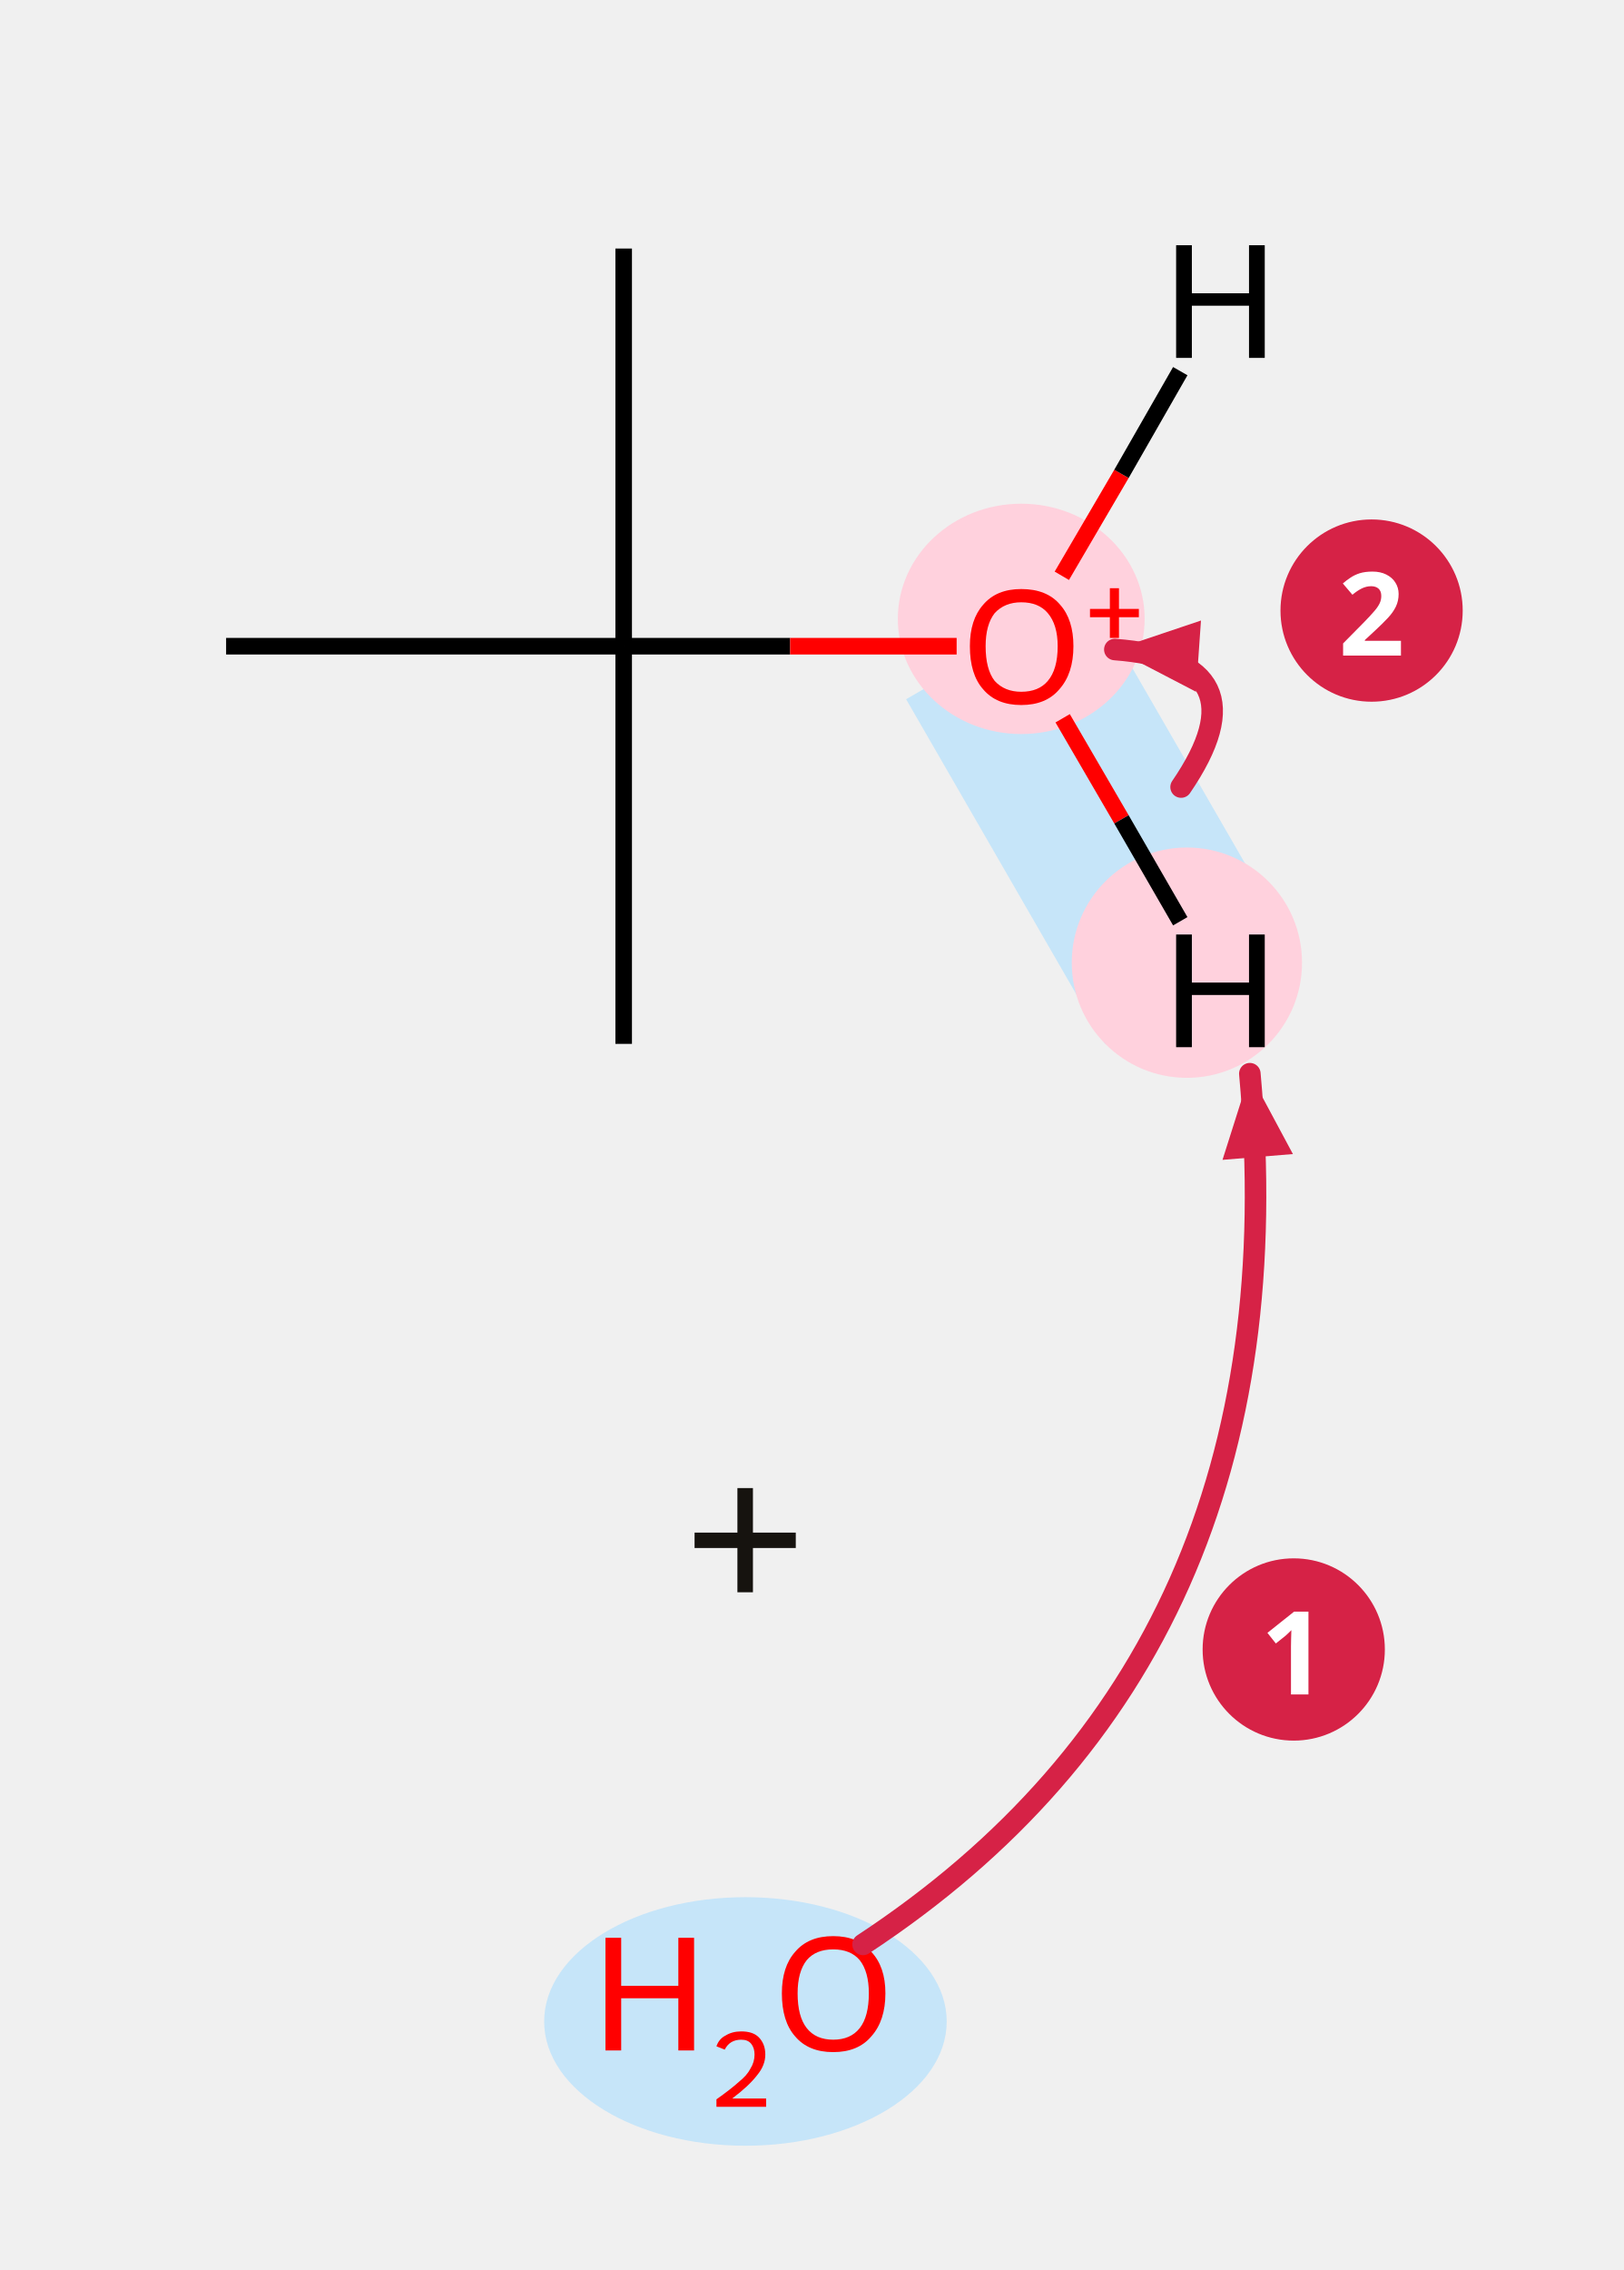
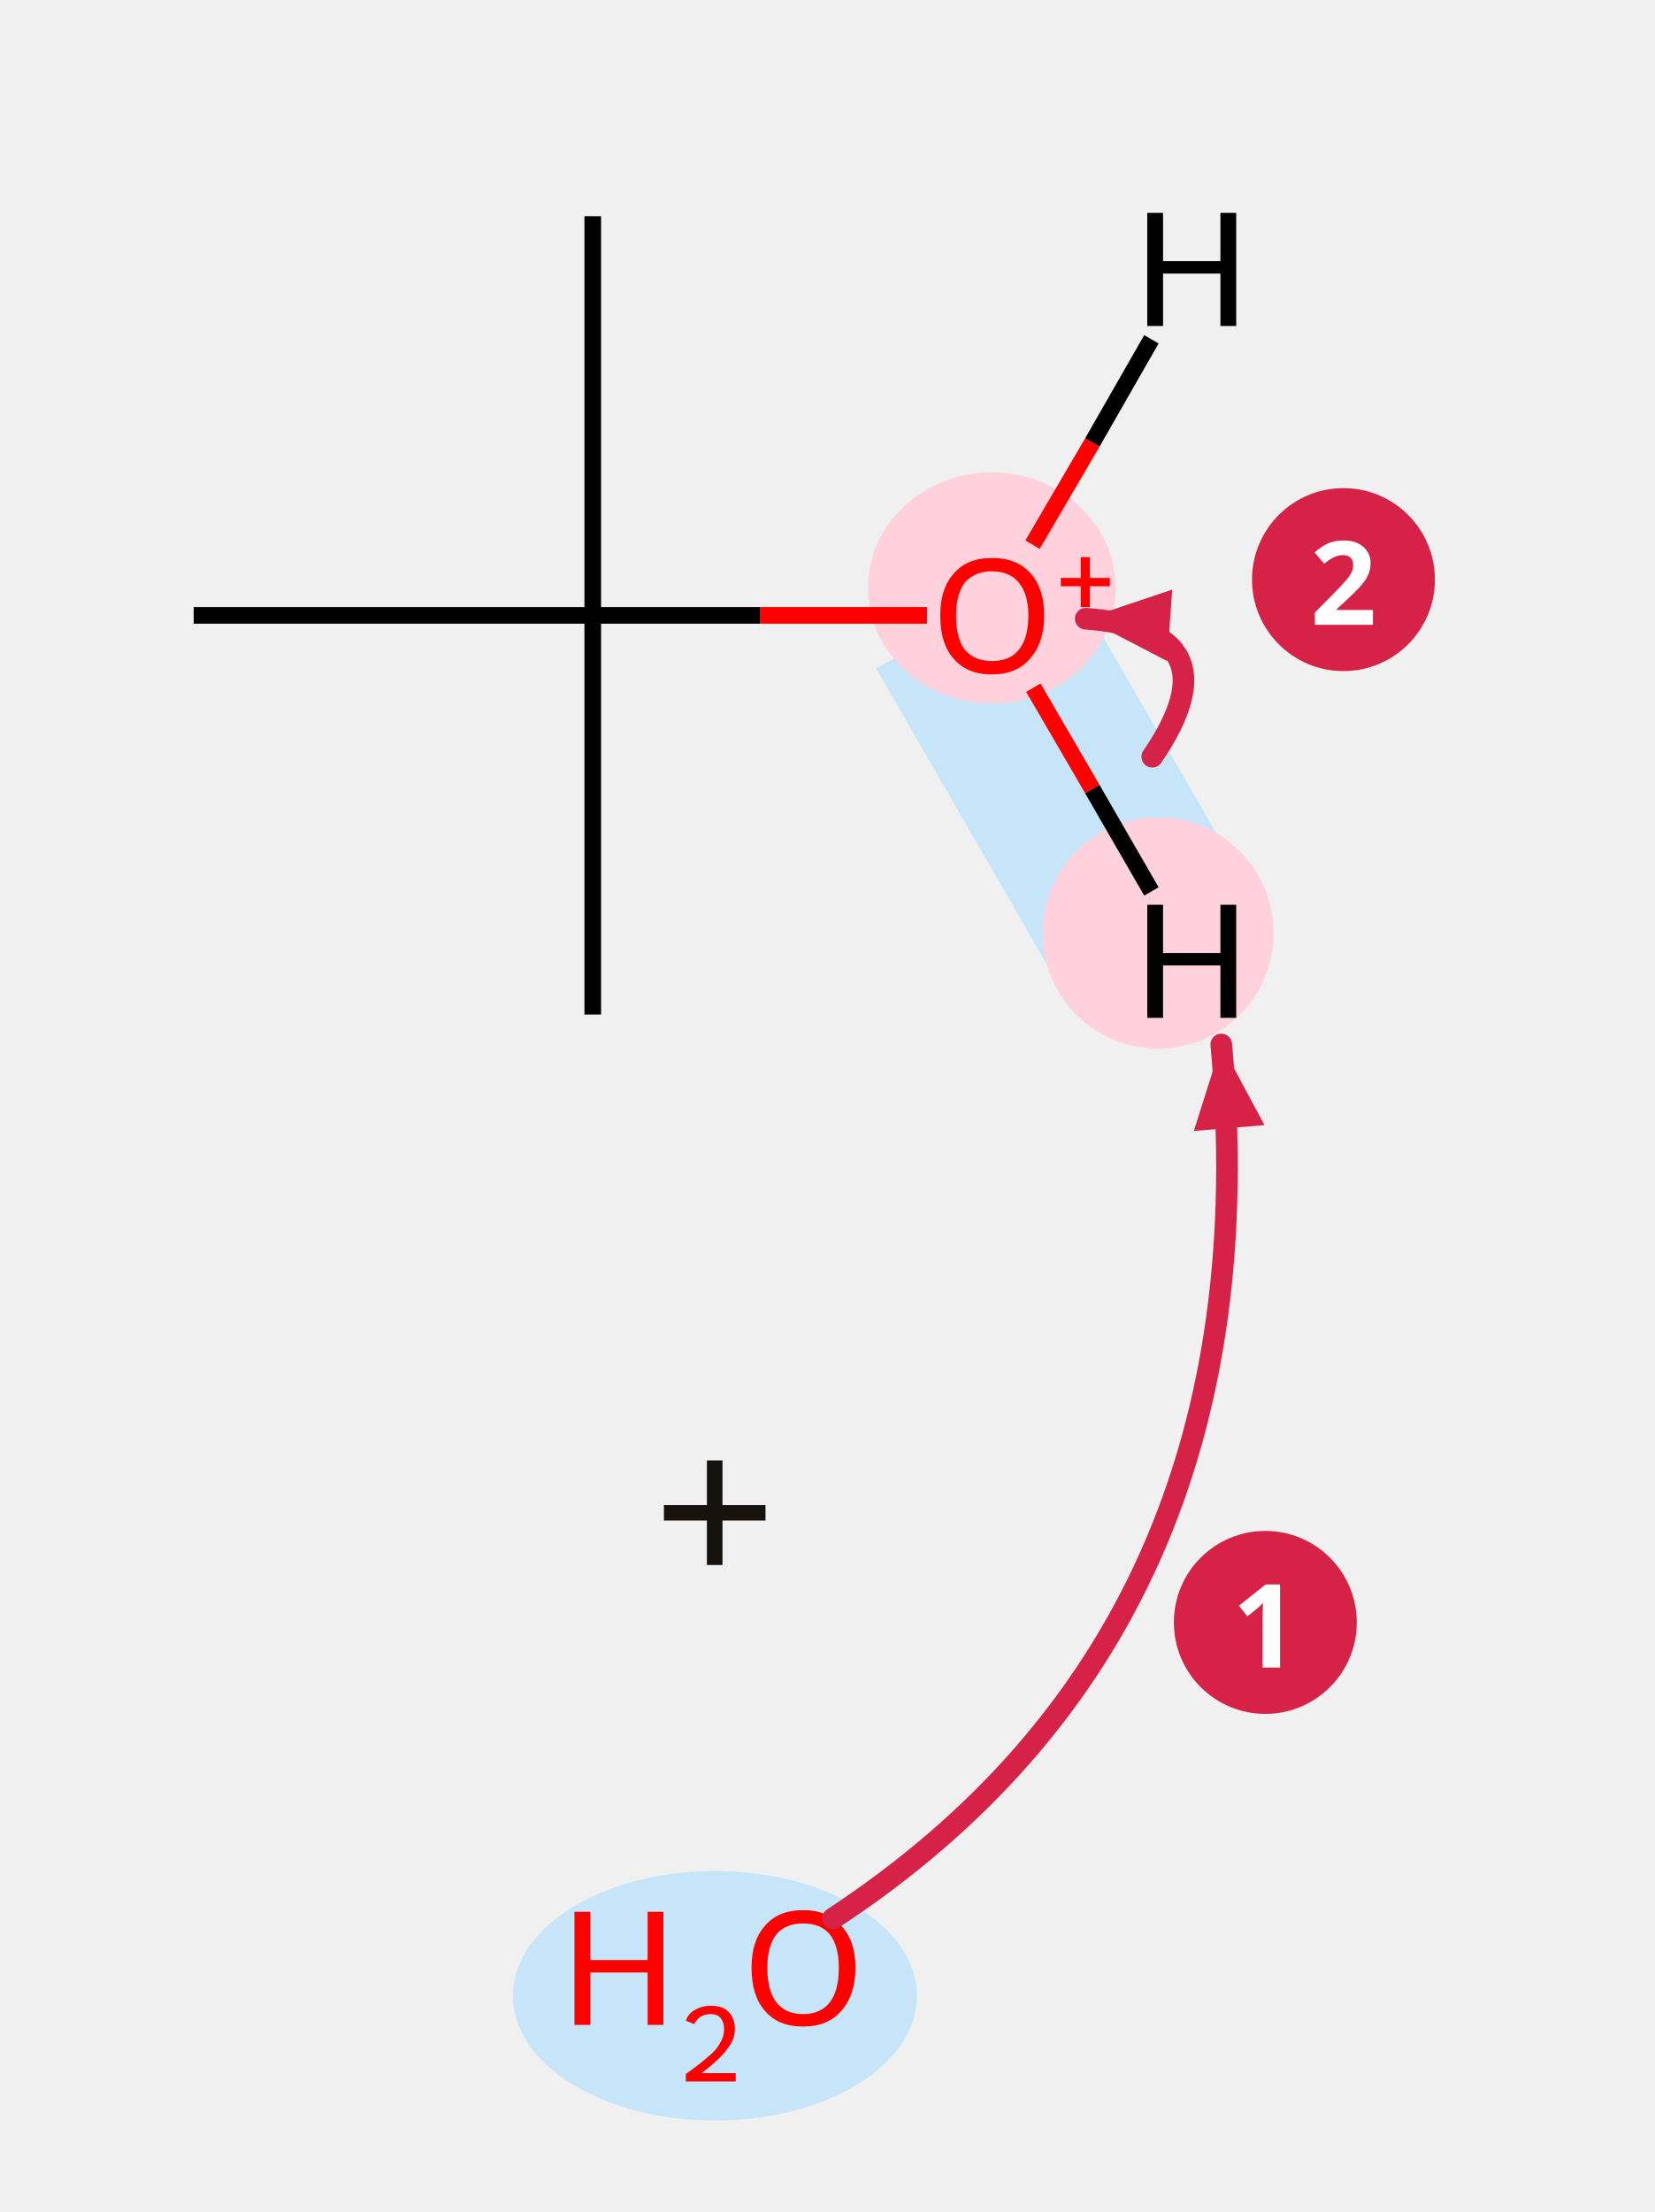
- <svg xmlns="http://www.w3.org/2000/svg" version="1.1" width="196px" height="274px" viewBox="0 0 196 274">
+ <svg xmlns="http://www.w3.org/2000/svg" version="1.1" width="199px" height="266px" viewBox="4 4 199 266">
  <g transform="translate(-30.0, -32.0)">
    <path class="bond-4 atom-4 atom-5" d="M 161.5,103.6 L 185.5,145.2 L 163.4,158.0 L 139.4,116.4 Z" style="fill:#C6E5F9;fill-rule:evenodd;fill-opacity:1;stroke:#C6E5F9;stroke-width:0.0px;stroke-linecap:butt;stroke-linejoin:miter;stroke-miterlimit:10;stroke-opacity:1;" />
    <ellipse cx="153.3" cy="106.7" rx="14.4" ry="13.4" class="atom-4" style="fill:#FFD1DD;fill-rule:evenodd;stroke:#FFD1DD;stroke-width:1.0px;stroke-linecap:butt;stroke-linejoin:miter;stroke-opacity:1" />
    <ellipse cx="173.3" cy="148.2" rx="13.4" ry="13.4" class="atom-5" style="fill:#FFD1DD;fill-rule:evenodd;stroke:#FFD1DD;stroke-width:1.0px;stroke-linecap:butt;stroke-linejoin:miter;stroke-opacity:1" />
    <path class="bond-0 atom-0 atom-1" d="M 105.3,62.0 L 105.3,110.0" style="fill:none;fill-rule:evenodd;stroke:#000000;stroke-width:2.0px;stroke-linecap:butt;stroke-linejoin:miter;stroke-opacity:1" />
    <path class="bond-1 atom-1 atom-2" d="M 105.3,110.0 L 105.3,158.0" style="fill:none;fill-rule:evenodd;stroke:#000000;stroke-width:2.0px;stroke-linecap:butt;stroke-linejoin:miter;stroke-opacity:1" />
    <path class="bond-2 atom-1 atom-3" d="M 105.3,110.0 L 57.3,110.0" style="fill:none;fill-rule:evenodd;stroke:#000000;stroke-width:2.0px;stroke-linecap:butt;stroke-linejoin:miter;stroke-opacity:1" />
    <path class="bond-3 atom-1 atom-4" d="M 105.3,110.0 L 125.4,110.0" style="fill:none;fill-rule:evenodd;stroke:#000000;stroke-width:2.0px;stroke-linecap:butt;stroke-linejoin:miter;stroke-opacity:1" />
    <path class="bond-3 atom-1 atom-4" d="M 125.4,110.0 L 145.5,110.0" style="fill:none;fill-rule:evenodd;stroke:#FF0000;stroke-width:2.0px;stroke-linecap:butt;stroke-linejoin:miter;stroke-opacity:1" />
    <path class="bond-4 atom-4 atom-5" d="M 158.3,118.7 L 165.4,130.9" style="fill:none;fill-rule:evenodd;stroke:#FF0000;stroke-width:2.0px;stroke-linecap:butt;stroke-linejoin:miter;stroke-opacity:1" />
    <path class="bond-4 atom-4 atom-5" d="M 165.4,130.9 L 172.5,143.2" style="fill:none;fill-rule:evenodd;stroke:#000000;stroke-width:2.0px;stroke-linecap:butt;stroke-linejoin:miter;stroke-opacity:1" />
    <path class="bond-5 atom-4 atom-6" d="M 158.2,101.5 L 165.4,89.2" style="fill:none;fill-rule:evenodd;stroke:#FF0000;stroke-width:2.0px;stroke-linecap:butt;stroke-linejoin:miter;stroke-opacity:1" />
    <path class="bond-5 atom-4 atom-6" d="M 165.4,89.2 L 172.5,76.8" style="fill:none;fill-rule:evenodd;stroke:#000000;stroke-width:2.0px;stroke-linecap:butt;stroke-linejoin:miter;stroke-opacity:1" />
    <path class="atom-4" d="M 147.1 110.0 Q 147.1 106.8, 148.7 105.0 Q 150.3 103.1, 153.3 103.1 Q 156.4 103.1, 158.0 105.0 Q 159.6 106.8, 159.6 110.0 Q 159.6 113.3, 157.9 115.2 Q 156.3 117.1, 153.3 117.1 Q 150.3 117.1, 148.7 115.2 Q 147.1 113.4, 147.1 110.0 M 153.3 115.5 Q 155.4 115.5, 156.5 114.2 Q 157.7 112.8, 157.7 110.0 Q 157.7 107.4, 156.5 106.0 Q 155.4 104.7, 153.3 104.7 Q 151.3 104.7, 150.1 106.0 Q 149.0 107.4, 149.0 110.0 Q 149.0 112.8, 150.1 114.2 Q 151.3 115.5, 153.3 115.5 " fill="#FF0000" />
    <path class="atom-4" d="M 161.6 105.5 L 164.0 105.5 L 164.0 103.0 L 165.1 103.0 L 165.1 105.5 L 167.5 105.5 L 167.5 106.5 L 165.1 106.5 L 165.1 109.0 L 164.0 109.0 L 164.0 106.5 L 161.6 106.5 L 161.6 105.5 " fill="#FF0000" />
    <path class="atom-5" d="M 172.0 144.8 L 173.9 144.8 L 173.9 150.6 L 180.8 150.6 L 180.8 144.8 L 182.7 144.8 L 182.7 158.4 L 180.8 158.4 L 180.8 152.1 L 173.9 152.1 L 173.9 158.4 L 172.0 158.4 L 172.0 144.8 " fill="#000000" />
    <path class="atom-6" d="M 172.0 61.6 L 173.9 61.6 L 173.9 67.4 L 180.8 67.4 L 180.8 61.6 L 182.7 61.6 L 182.7 75.2 L 180.8 75.2 L 180.8 68.9 L 173.9 68.9 L 173.9 75.2 L 172.0 75.2 L 172.0 61.6 " fill="#000000" />
  </g>
  <g transform="translate(-30.0, 134.0)">
    <ellipse cx="120.0" cy="110.0" rx="23.8" ry="14.5" class="atom-0" style="fill:#C6E5F9;fill-rule:evenodd;stroke:#C6E5F9;stroke-width:1.0px;stroke-linecap:butt;stroke-linejoin:miter;stroke-opacity:1" />
    <path class="atom-0" d="M 103.1 99.9 L 105.0 99.9 L 105.0 105.7 L 111.9 105.7 L 111.9 99.9 L 113.8 99.9 L 113.8 113.5 L 111.9 113.5 L 111.9 107.2 L 105.0 107.2 L 105.0 113.5 L 103.1 113.5 L 103.1 99.9 " fill="#FF0000" />
    <path class="atom-0" d="M 116.5 113.0 Q 116.8 112.1, 117.6 111.7 Q 118.4 111.2, 119.5 111.2 Q 120.9 111.2, 121.6 111.9 Q 122.4 112.7, 122.4 114.0 Q 122.4 115.3, 121.4 116.5 Q 120.4 117.8, 118.4 119.3 L 122.5 119.3 L 122.5 120.3 L 116.5 120.3 L 116.5 119.4 Q 118.2 118.2, 119.2 117.3 Q 120.2 116.5, 120.6 115.7 Q 121.1 114.9, 121.1 114.0 Q 121.1 113.2, 120.7 112.7 Q 120.3 112.2, 119.5 112.2 Q 118.8 112.2, 118.3 112.5 Q 117.8 112.8, 117.5 113.4 L 116.5 113.0 " fill="#FF0000" />
    <path class="atom-0" d="M 124.4 106.6 Q 124.4 103.4, 126.0 101.6 Q 127.6 99.7, 130.6 99.7 Q 133.6 99.7, 135.2 101.6 Q 136.9 103.4, 136.9 106.6 Q 136.9 109.9, 135.2 111.8 Q 133.6 113.7, 130.6 113.7 Q 127.6 113.7, 126.0 111.8 Q 124.4 110.0, 124.4 106.6 M 130.6 112.2 Q 132.7 112.2, 133.8 110.8 Q 134.9 109.4, 134.9 106.6 Q 134.9 104.0, 133.8 102.6 Q 132.7 101.3, 130.6 101.3 Q 128.5 101.3, 127.4 102.6 Q 126.3 104.0, 126.3 106.6 Q 126.3 109.4, 127.4 110.8 Q 128.5 112.2, 130.6 112.2 " fill="#FF0000" />
  </g>
  <text x="90.0" y="185.0" text-anchor="middle" dominant-baseline="central" font-family="Karla, sans-serif" font-size="26" fill="#16130F">+</text>
  <path d="M 104.2,234.7 Q 157.3,199.8 150.9,129.6" fill="none" stroke="#D62246" stroke-width="2.6" stroke-linecap="round" />
  <polygon points="150.9,129.6 156.1,139.3 147.6,140.0" fill="#D62246" />
  <circle cx="156.2" cy="199.1" r="11" fill="#D62246" />
  <text x="156.2" y="199.1" text-anchor="middle" dominant-baseline="central" font-family="Karla, sans-serif" font-size="14" font-weight="700" fill="#FFFFFF">1</text>
  <path d="M 142.6,95.0 Q 153.0,79.8 134.6,78.4" fill="none" stroke="#D62246" stroke-width="2.6" stroke-linecap="round" />
  <polygon points="134.6,78.4 145.0,74.9 144.4,83.5" fill="#D62246" />
  <circle cx="165.6" cy="73.7" r="11" fill="#D62246" />
  <text x="165.6" y="73.7" text-anchor="middle" dominant-baseline="central" font-family="Karla, sans-serif" font-size="14" font-weight="700" fill="#FFFFFF">2</text>
</svg>
